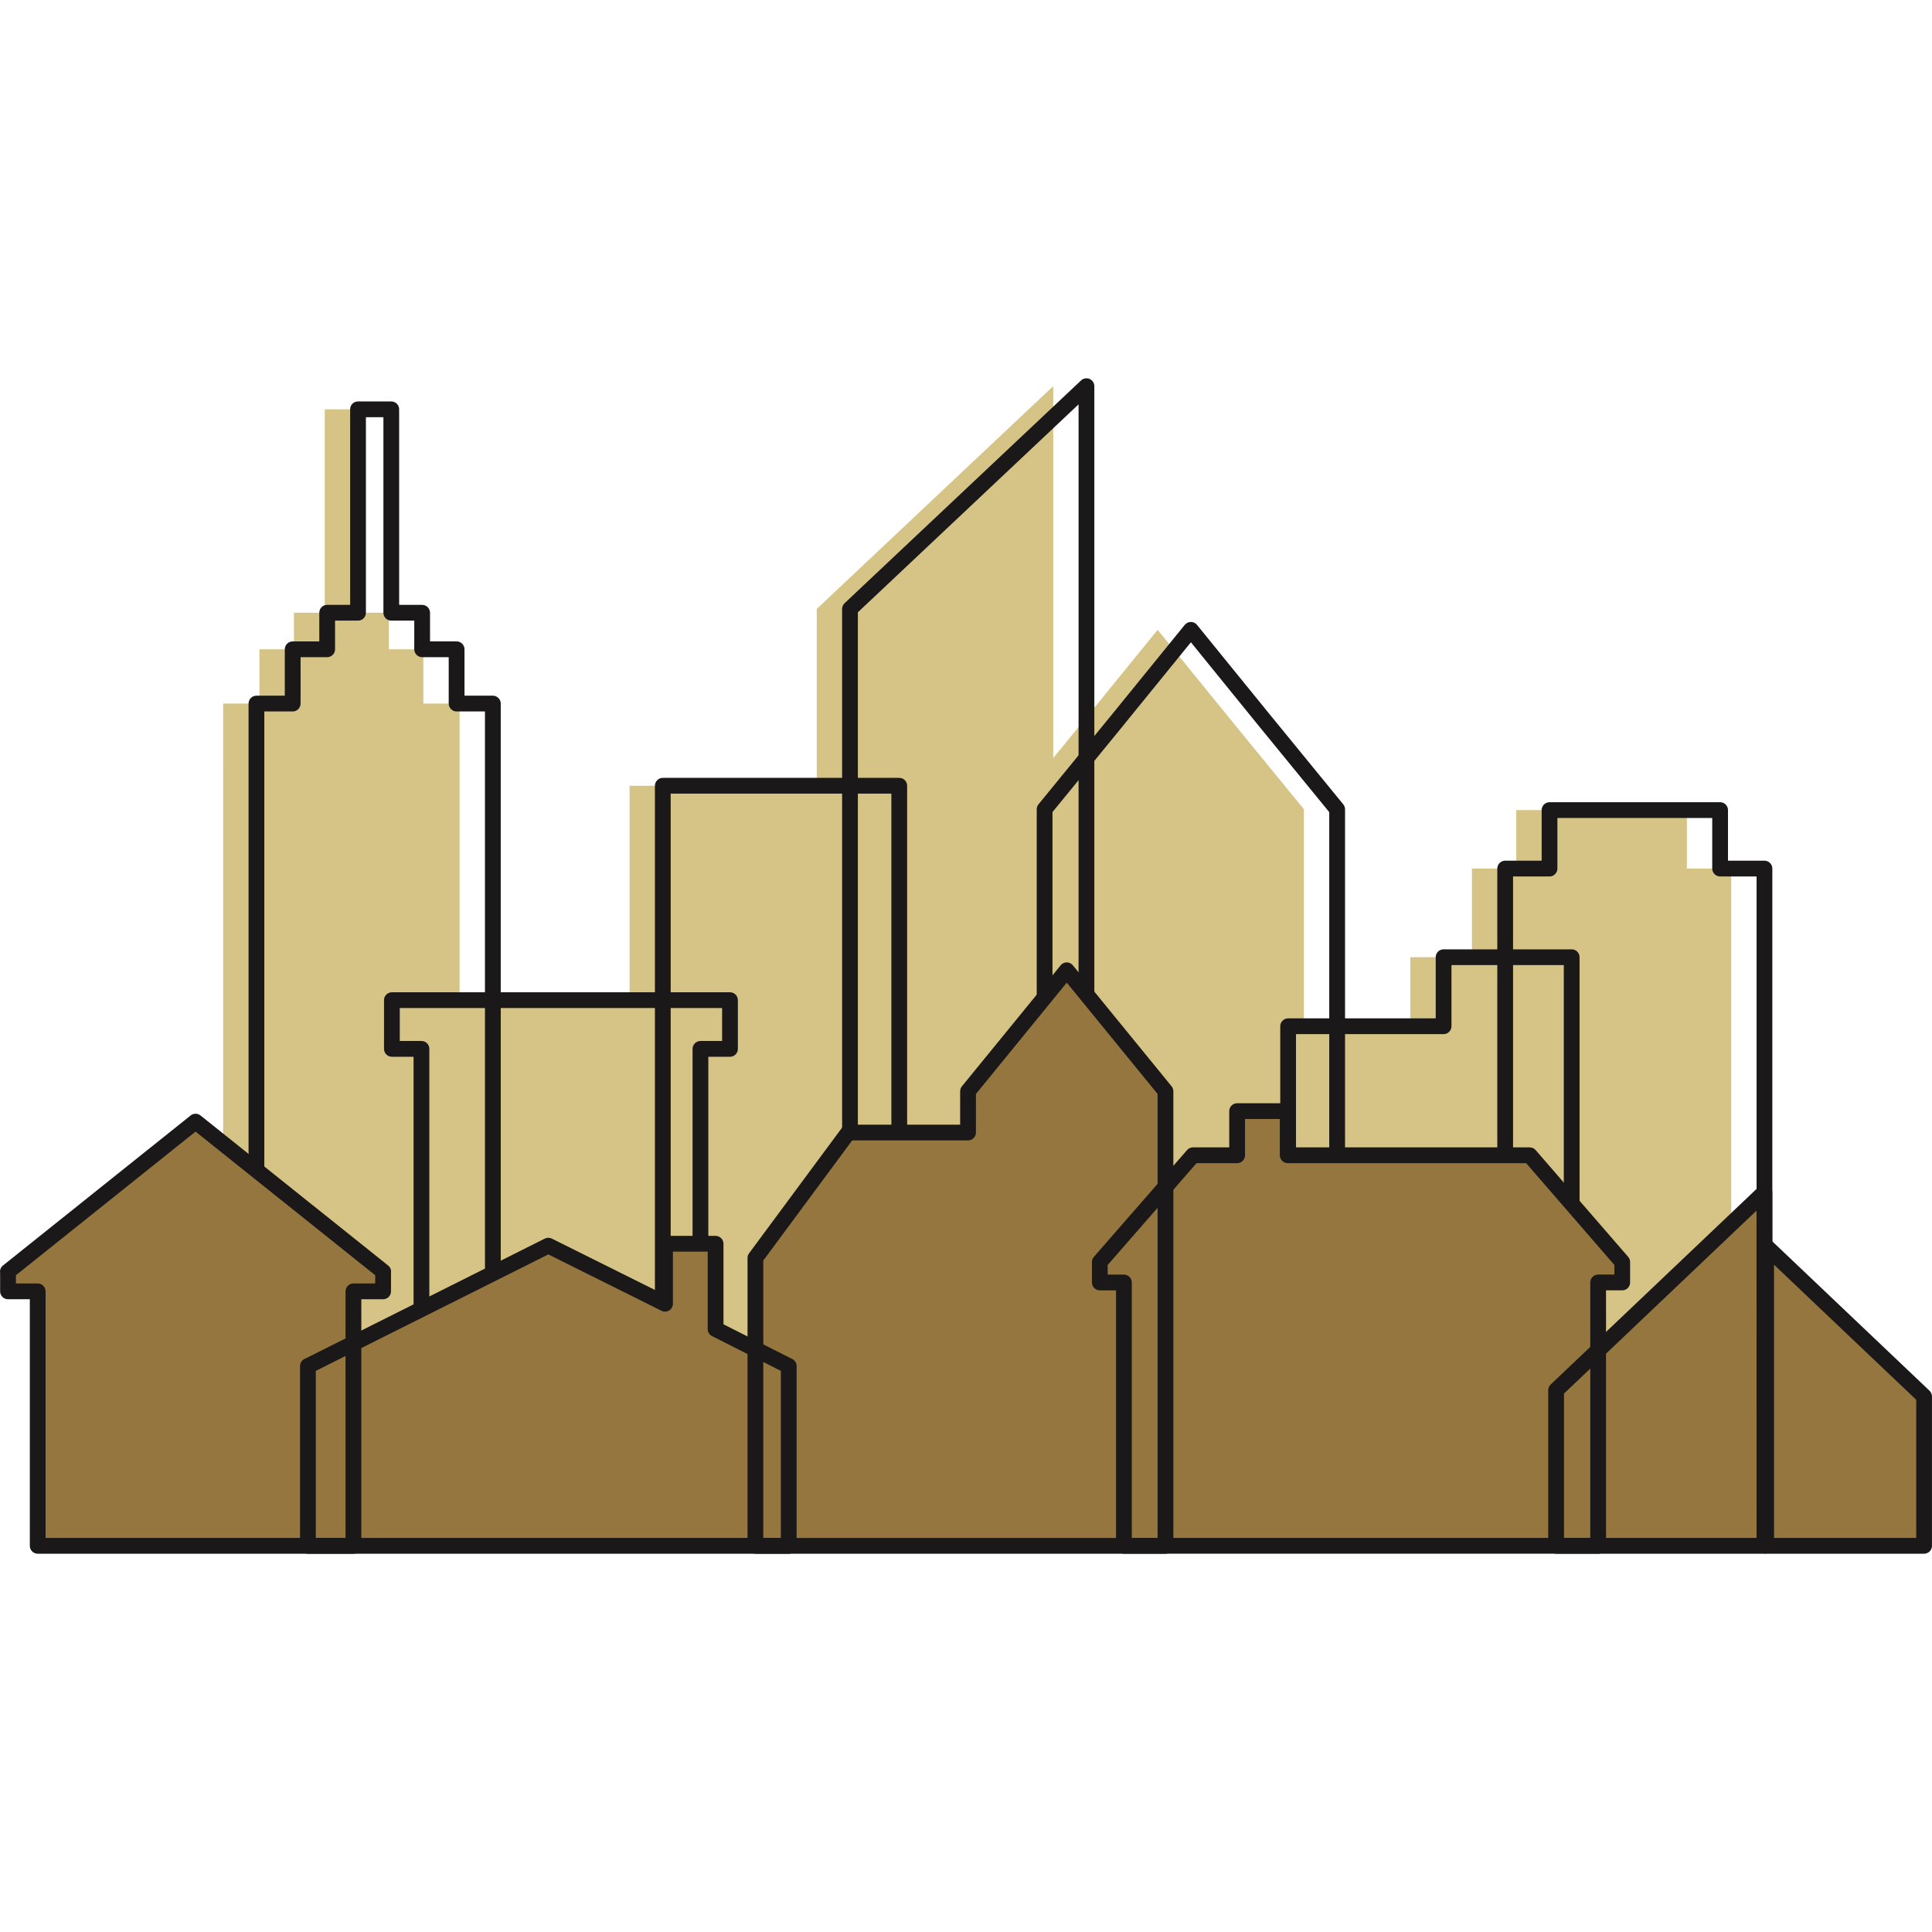
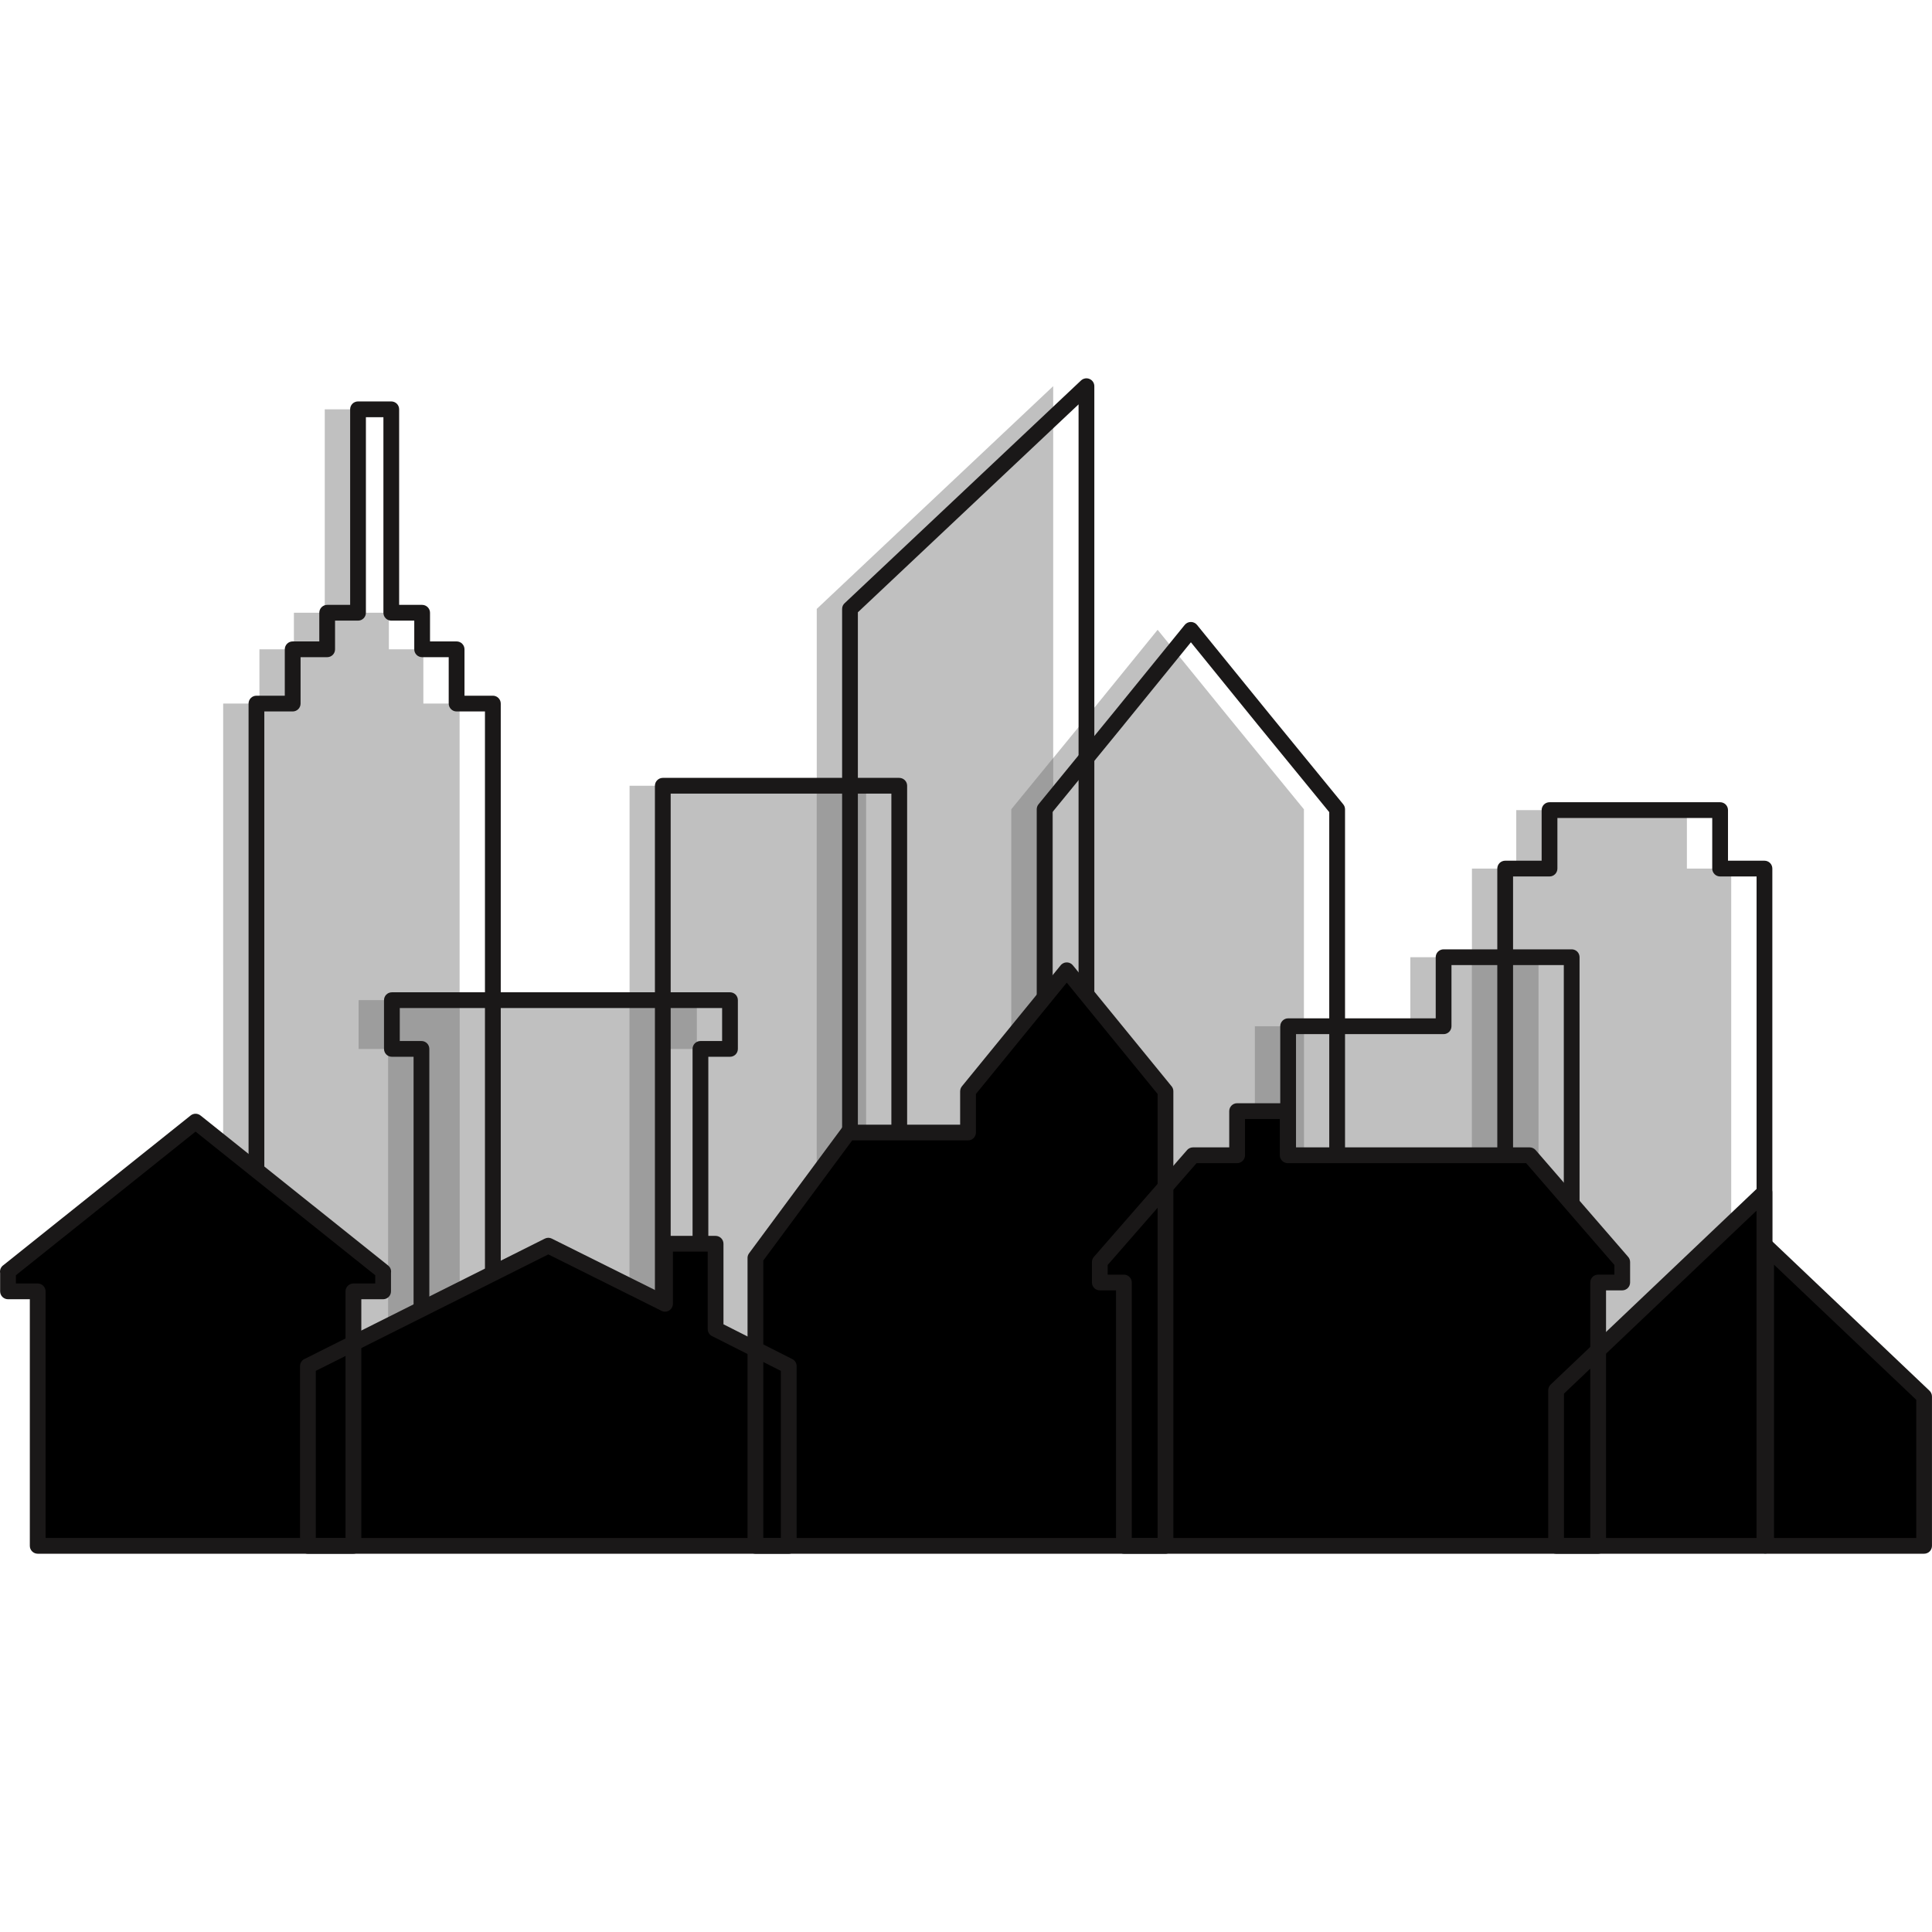
<svg xmlns="http://www.w3.org/2000/svg" width="64" height="64" viewBox="0 0 64 64" fill="none">
-   <path d="M28.688 26.029H20.855V44.921H28.688V26.029Z" fill="#D6C486" />
-   <path fill-rule="evenodd" clip-rule="evenodd" d="M27.056 20.171L34.89 12.791V44.921H27.056V20.171Z" fill="#D6C486" />
-   <path fill-rule="evenodd" clip-rule="evenodd" d="M33.502 26.809L35.923 23.847L38.348 20.863L40.773 23.846L43.194 26.808V44.921H33.502L33.502 26.809Z" fill="#D6C486" />
-   <path fill-rule="evenodd" clip-rule="evenodd" d="M41.57 33.995H46.719V31.709H50.963V44.921H41.57L41.57 33.995Z" fill="#D6C486" />
-   <path fill-rule="evenodd" clip-rule="evenodd" d="M48.76 28.772H50.228V26.835H55.88V28.772H57.349V44.921H48.76V28.772Z" fill="#D6C486" />
-   <path fill-rule="evenodd" clip-rule="evenodd" d="M12.86 33.131H23.081V34.745H22.102V44.921H12.86V34.745H11.88V33.131H12.86Z" fill="#D6C486" />
-   <path fill-rule="evenodd" clip-rule="evenodd" d="M7.393 23.306H8.594V21.509H9.736V20.298H10.758V13.559H11.86V20.298H12.882V21.509H14.024V23.306H15.225V44.921H7.392L7.393 23.306Z" fill="#D6C486" />
-   <path d="M28.688 26.029H27.056V44.921H28.688V26.029Z" fill="#D6C486" />
-   <path fill-rule="evenodd" clip-rule="evenodd" d="M34.889 25.112V44.921H33.502V26.808L34.889 25.112Z" fill="#D6C486" />
-   <path d="M43.194 33.995H41.57V44.921H43.194V33.995Z" fill="#D6C486" />
-   <path fill-rule="evenodd" clip-rule="evenodd" d="M48.76 44.921V31.709H50.963V44.921H48.76Z" fill="#D6C486" />
-   <path fill-rule="evenodd" clip-rule="evenodd" d="M12.86 33.131H15.226V44.921H12.86V34.745H11.88V33.131H12.86Z" fill="#D6C486" />
-   <path fill-rule="evenodd" clip-rule="evenodd" d="M20.855 33.131H23.081V34.745H22.101V44.921H20.855L20.855 33.131Z" fill="#D6C486" />
-   <path fill-rule="evenodd" clip-rule="evenodd" d="M11.707 42.778V51.207H1.249V42.778H0.265V42.124H0.261L3.37 39.639L6.478 37.154L9.587 39.639L12.695 42.124H12.691V42.778H11.707Z" fill="#94763E" />
-   <path fill-rule="evenodd" clip-rule="evenodd" d="M10.2 45.252L18.165 41.263L22.03 43.189V41.2H23.705V44.028L26.129 45.252V51.207H10.2V45.252Z" fill="#94763E" />
-   <path fill-rule="evenodd" clip-rule="evenodd" d="M37.231 51.208H52.941V42.484H53.739V41.807L50.674 38.27H42.657V36.807H40.982V38.27H39.52L36.432 41.807V42.485H37.231L37.231 51.208Z" fill="#94763E" />
-   <path fill-rule="evenodd" clip-rule="evenodd" d="M51.548 46.053L58.449 39.497V51.208H51.548V46.053Z" fill="#94763E" />
-   <path fill-rule="evenodd" clip-rule="evenodd" d="M63.739 46.259L58.506 41.288V51.208H63.739V46.259Z" fill="#94763E" />
-   <path fill-rule="evenodd" clip-rule="evenodd" d="M25.024 51.207H38.608V36.147L35.338 32.14L32.068 36.147V37.516H28.099L25.024 41.672L25.024 51.207Z" fill="#94763E" />
-   <path fill-rule="evenodd" clip-rule="evenodd" d="M11.707 44.497V51.208H10.2V45.252L11.707 44.497Z" fill="#94763E" />
-   <path fill-rule="evenodd" clip-rule="evenodd" d="M25.024 44.694L26.128 45.252V51.208H25.024V44.694Z" fill="#94763E" />
-   <path fill-rule="evenodd" clip-rule="evenodd" d="M51.548 51.208H52.94V44.73L51.548 46.053V51.208Z" fill="#94763E" />
-   <path fill-rule="evenodd" clip-rule="evenodd" d="M37.231 51.208H38.608V39.314L36.432 41.807V42.484H37.231L37.231 51.208Z" fill="#94763E" />
-   <path fill-rule="evenodd" clip-rule="evenodd" d="M21.956 25.768H29.789C29.859 25.768 29.925 25.795 29.974 25.844C30.023 25.893 30.05 25.96 30.05 26.029V37.516H29.528V26.29H22.217V41.2H22.029V43.189L21.695 43.022V26.029C21.695 25.96 21.723 25.893 21.772 25.844C21.821 25.795 21.887 25.768 21.956 25.768Z" fill="#1A1818" />
-   <path fill-rule="evenodd" clip-rule="evenodd" d="M27.992 19.969L35.812 12.602C35.849 12.567 35.896 12.544 35.946 12.536C35.996 12.527 36.047 12.533 36.094 12.553C36.14 12.573 36.18 12.607 36.208 12.649C36.236 12.691 36.251 12.741 36.251 12.792V33.259L35.729 32.619V13.395L28.418 20.283V37.515H28.098L27.896 37.789V20.171C27.896 20.132 27.905 20.094 27.921 20.059C27.938 20.024 27.962 19.994 27.992 19.969Z" fill="#1A1818" />
-   <path fill-rule="evenodd" clip-rule="evenodd" d="M34.407 26.637L36.823 23.682L36.834 23.669L39.247 20.699C39.272 20.669 39.303 20.645 39.338 20.628C39.373 20.611 39.412 20.603 39.451 20.603C39.49 20.604 39.528 20.612 39.563 20.629C39.598 20.646 39.629 20.671 39.653 20.701L42.075 23.682L44.497 26.644C44.535 26.69 44.556 26.749 44.556 26.809V38.27H44.033V26.903L41.671 24.013L39.45 21.276L37.239 23.996C37.236 24.001 37.232 24.007 37.227 24.012L34.865 26.901V32.72L34.343 33.359V26.809C34.343 26.745 34.365 26.684 34.407 26.637Z" fill="#1A1818" />
-   <path fill-rule="evenodd" clip-rule="evenodd" d="M42.671 33.734H47.56V31.709C47.56 31.64 47.587 31.573 47.636 31.524C47.685 31.475 47.752 31.448 47.821 31.448H52.064C52.133 31.448 52.2 31.475 52.249 31.524C52.298 31.573 52.325 31.64 52.325 31.709V40.175L51.803 39.572V31.97H48.082V33.996C48.082 34.065 48.054 34.131 48.005 34.18C47.957 34.229 47.89 34.257 47.821 34.257H42.932V38.27H42.657V36.807H42.41V33.996C42.41 33.926 42.438 33.86 42.487 33.811C42.536 33.762 42.602 33.734 42.671 33.734Z" fill="#1A1818" />
-   <path fill-rule="evenodd" clip-rule="evenodd" d="M49.861 28.511H51.069V26.835C51.069 26.766 51.096 26.7 51.145 26.651C51.194 26.602 51.261 26.574 51.33 26.574H56.981C57.051 26.574 57.117 26.602 57.166 26.651C57.215 26.7 57.242 26.766 57.242 26.835V28.511H58.45C58.519 28.511 58.586 28.539 58.635 28.588C58.684 28.637 58.711 28.703 58.711 28.772V41.482L58.506 41.287V46.808C58.487 46.812 58.469 46.814 58.45 46.814H58.449V39.497L58.189 39.744V29.034H56.981C56.912 29.034 56.846 29.006 56.797 28.957C56.748 28.908 56.72 28.842 56.72 28.773V27.096H51.591V28.773C51.591 28.842 51.563 28.908 51.514 28.957C51.465 29.006 51.399 29.034 51.33 29.034H50.122V38.27H49.6V28.773C49.6 28.738 49.607 28.704 49.62 28.672C49.633 28.641 49.652 28.612 49.676 28.588C49.701 28.564 49.729 28.544 49.761 28.531C49.793 28.518 49.827 28.511 49.861 28.511Z" fill="#1A1818" />
-   <path fill-rule="evenodd" clip-rule="evenodd" d="M13.961 32.87H24.182C24.251 32.87 24.318 32.898 24.367 32.947C24.416 32.996 24.443 33.062 24.443 33.131V34.745C24.443 34.815 24.416 34.881 24.367 34.93C24.318 34.979 24.251 35.007 24.182 35.007H23.464V41.2H22.942V34.745C22.942 34.676 22.969 34.61 23.018 34.561C23.067 34.512 23.134 34.484 23.203 34.484H23.921V33.392H13.243V34.484H13.961C14.03 34.484 14.097 34.512 14.146 34.561C14.195 34.61 14.222 34.676 14.222 34.745V43.238L13.7 43.499V35.007H12.982C12.913 35.007 12.846 34.979 12.797 34.93C12.748 34.881 12.721 34.815 12.721 34.745V33.131C12.721 33.062 12.748 32.996 12.797 32.947C12.846 32.898 12.913 32.87 12.982 32.87H13.961Z" fill="#1A1818" />
-   <path fill-rule="evenodd" clip-rule="evenodd" d="M8.495 23.045H9.434V21.509C9.434 21.439 9.462 21.373 9.511 21.324C9.56 21.275 9.626 21.248 9.696 21.248H10.577V20.298C10.577 20.229 10.604 20.162 10.653 20.113C10.702 20.064 10.768 20.037 10.838 20.037H11.599V13.559C11.599 13.489 11.626 13.423 11.675 13.374C11.724 13.325 11.791 13.298 11.86 13.298H12.961C13.03 13.298 13.097 13.325 13.146 13.374C13.195 13.423 13.222 13.489 13.222 13.559V20.037H13.983C14.053 20.037 14.119 20.064 14.168 20.113C14.217 20.162 14.245 20.229 14.245 20.298V21.247H15.126C15.195 21.247 15.261 21.275 15.31 21.324C15.359 21.373 15.387 21.439 15.387 21.509V23.045H16.326C16.396 23.045 16.462 23.073 16.511 23.122C16.56 23.171 16.588 23.237 16.588 23.306V42.053L16.065 42.314V23.568H15.126C15.056 23.568 14.99 23.54 14.941 23.491C14.892 23.442 14.864 23.376 14.864 23.307V21.77H13.984C13.915 21.77 13.848 21.742 13.799 21.693C13.75 21.644 13.723 21.578 13.723 21.509V20.559H12.962C12.893 20.559 12.826 20.532 12.777 20.483C12.728 20.434 12.701 20.367 12.701 20.298V13.82H12.121V20.298C12.121 20.367 12.094 20.434 12.045 20.483C11.996 20.532 11.93 20.559 11.86 20.559H11.099V21.509C11.099 21.578 11.072 21.644 11.023 21.693C10.974 21.742 10.907 21.77 10.838 21.77H9.957V23.306C9.957 23.376 9.93 23.442 9.881 23.491C9.832 23.54 9.765 23.568 9.696 23.568H8.756V38.974L8.234 38.556V23.306C8.234 23.237 8.261 23.171 8.31 23.122C8.359 23.073 8.425 23.046 8.495 23.045Z" fill="#1A1818" />
+   <path d="M28.688 26.029H20.855V44.921H28.688V26.029Z" fill="#979797" fill-opacity="0.6" />
+   <path fill-rule="evenodd" clip-rule="evenodd" d="M27.056 20.171L34.889 12.792V44.922H27.056V20.171Z" fill="#979797" fill-opacity="0.6" />
+   <path fill-rule="evenodd" clip-rule="evenodd" d="M33.502 26.809L35.923 23.848L38.348 20.863L40.773 23.847L43.194 26.809V44.922H33.502L33.502 26.809Z" fill="#979797" fill-opacity="0.6" />
+   <path fill-rule="evenodd" clip-rule="evenodd" d="M41.57 33.996H46.719V31.709H50.963V44.921H41.57L41.57 33.996Z" fill="#979797" fill-opacity="0.6" />
+   <path fill-rule="evenodd" clip-rule="evenodd" d="M48.76 28.773H50.228V26.836H55.88V28.773H57.349V44.921H48.76V28.773Z" fill="#979797" fill-opacity="0.6" />
+   <path fill-rule="evenodd" clip-rule="evenodd" d="M12.86 33.132H23.081V34.746H22.102V44.922H12.86V34.746H11.88V33.132H12.86Z" fill="#979797" fill-opacity="0.6" />
+   <path fill-rule="evenodd" clip-rule="evenodd" d="M7.393 23.307H8.594V21.509H9.736V20.298H10.758V13.559H11.86V20.298H12.882V21.509H14.024V23.307H15.225V44.922H7.392L7.393 23.307Z" fill="#979797" fill-opacity="0.6" />
+   <path d="M28.688 26.029H27.056V44.921H28.688V26.029Z" fill="#979797" fill-opacity="0.6" />
+   <path fill-rule="evenodd" clip-rule="evenodd" d="M34.889 25.112V44.921H33.502V26.809L34.889 25.112Z" fill="#979797" fill-opacity="0.6" />
+   <path d="M43.194 33.996H41.57V44.922H43.194V33.996Z" fill="#979797" fill-opacity="0.6" />
+   <path fill-rule="evenodd" clip-rule="evenodd" d="M48.76 44.922V31.71H50.963V44.922H48.76Z" fill="#979797" fill-opacity="0.6" />
+   <path fill-rule="evenodd" clip-rule="evenodd" d="M12.86 33.132H15.226V44.922H12.86V34.746H11.88V33.132H12.86Z" fill="#979797" fill-opacity="0.6" />
+   <path fill-rule="evenodd" clip-rule="evenodd" d="M20.855 33.132H23.081V34.746H22.101V44.922H20.855L20.855 33.132Z" fill="#979797" fill-opacity="0.6" />
+   <path fill-rule="evenodd" clip-rule="evenodd" d="M11.707 42.778V51.208H1.249V42.778H0.265V42.124H0.261L3.37 39.639L6.478 37.154L9.587 39.639L12.695 42.124H12.691V42.778H11.707Z" fill="black" />
+   <path fill-rule="evenodd" clip-rule="evenodd" d="M10.201 45.253L18.165 41.264L22.03 43.189V41.2H23.705V44.029L26.129 45.253V51.208H10.201V45.253Z" fill="black" />
+   <path fill-rule="evenodd" clip-rule="evenodd" d="M37.231 51.208H52.941V42.484H53.739V41.807L50.674 38.27H42.657V36.808H40.982V38.27H39.52L36.432 41.808V42.485H37.231L37.231 51.208Z" fill="black" />
+   <path fill-rule="evenodd" clip-rule="evenodd" d="M51.548 46.054L58.449 39.498V51.208H51.548V46.054Z" fill="black" />
+   <path fill-rule="evenodd" clip-rule="evenodd" d="M63.739 46.26L58.506 41.288V51.209H63.739V46.26Z" fill="black" />
+   <path fill-rule="evenodd" clip-rule="evenodd" d="M25.024 51.208H38.608V36.147L35.338 32.14L32.068 36.147V37.516H28.099L25.024 41.673L25.024 51.208Z" fill="black" />
+   <path fill-rule="evenodd" clip-rule="evenodd" d="M11.707 44.498V51.208H10.2V45.252L11.707 44.498Z" fill="black" />
+   <path fill-rule="evenodd" clip-rule="evenodd" d="M25.024 44.694L26.128 45.252V51.208H25.024V44.694Z" fill="black" />
+   <path fill-rule="evenodd" clip-rule="evenodd" d="M51.548 51.208H52.94V44.73L51.548 46.053V51.208Z" fill="black" />
+   <path fill-rule="evenodd" clip-rule="evenodd" d="M37.231 51.208H38.608V39.315L36.432 41.807V42.485H37.231L37.231 51.208Z" fill="black" />
+   <path fill-rule="evenodd" clip-rule="evenodd" d="M21.956 25.768H29.789C29.858 25.768 29.925 25.796 29.974 25.845C30.023 25.893 30.05 25.96 30.05 26.029V37.517H29.528V26.29H22.217V41.2H22.029V43.189L21.695 43.023V26.029C21.695 25.96 21.723 25.893 21.772 25.845C21.82 25.796 21.887 25.768 21.956 25.768Z" fill="#1A1818" />
+   <path fill-rule="evenodd" clip-rule="evenodd" d="M27.992 19.97L35.812 12.602C35.849 12.568 35.896 12.545 35.946 12.536C35.996 12.527 36.047 12.534 36.093 12.554C36.14 12.574 36.18 12.607 36.208 12.649C36.236 12.692 36.251 12.741 36.251 12.792V33.26L35.729 32.62V13.395L28.418 20.283V37.516H28.098L27.896 37.789V20.171C27.896 20.133 27.905 20.094 27.921 20.059C27.938 20.025 27.962 19.994 27.992 19.97Z" fill="#1A1818" />
+   <path fill-rule="evenodd" clip-rule="evenodd" d="M34.407 26.637L36.823 23.682L36.834 23.669L39.247 20.699C39.272 20.669 39.303 20.645 39.338 20.628C39.373 20.612 39.412 20.603 39.451 20.604C39.49 20.604 39.528 20.613 39.563 20.63C39.598 20.647 39.629 20.671 39.653 20.701L42.075 23.682L44.497 26.644C44.535 26.691 44.556 26.749 44.556 26.809V38.27H44.033V26.903L41.671 24.014L39.45 21.276L37.239 23.996C37.236 24.002 37.232 24.007 37.227 24.012L34.865 26.901V32.72L34.343 33.36V26.809C34.343 26.746 34.365 26.685 34.407 26.637Z" fill="#1A1818" />
+   <path fill-rule="evenodd" clip-rule="evenodd" d="M42.671 33.734H47.56V31.709C47.56 31.64 47.587 31.573 47.636 31.524C47.685 31.475 47.752 31.448 47.821 31.448H52.064C52.133 31.448 52.2 31.475 52.249 31.524C52.298 31.573 52.325 31.64 52.325 31.709V40.175L51.803 39.572V31.97H48.082V33.996C48.082 34.065 48.054 34.131 48.006 34.18C47.957 34.229 47.89 34.257 47.821 34.257H42.932V38.27H42.657V36.807H42.41V33.996C42.41 33.926 42.438 33.86 42.487 33.811C42.536 33.762 42.602 33.734 42.671 33.734Z" fill="#1A1818" />
+   <path fill-rule="evenodd" clip-rule="evenodd" d="M49.861 28.512H51.069V26.836C51.069 26.767 51.096 26.7 51.145 26.651C51.194 26.602 51.261 26.575 51.33 26.575H56.981C57.051 26.575 57.117 26.602 57.166 26.651C57.215 26.7 57.242 26.767 57.242 26.836V28.512H58.45C58.519 28.512 58.586 28.539 58.635 28.588C58.684 28.637 58.711 28.704 58.711 28.773V41.482L58.506 41.287V46.808C58.487 46.812 58.469 46.814 58.45 46.814H58.449V39.498L58.189 39.744V29.034H56.981C56.912 29.034 56.846 29.007 56.797 28.958C56.748 28.909 56.72 28.842 56.72 28.773V27.097H51.591V28.773C51.591 28.842 51.563 28.909 51.514 28.958C51.465 29.007 51.399 29.034 51.33 29.034H50.122V38.27H49.6V28.773C49.6 28.739 49.607 28.705 49.62 28.673C49.633 28.641 49.652 28.613 49.676 28.588C49.701 28.564 49.729 28.545 49.761 28.532C49.793 28.518 49.827 28.512 49.861 28.512Z" fill="#1A1818" />
+   <path fill-rule="evenodd" clip-rule="evenodd" d="M13.961 32.871H24.182C24.251 32.871 24.318 32.898 24.367 32.947C24.416 32.996 24.443 33.062 24.443 33.132V34.746C24.443 34.815 24.416 34.882 24.367 34.931C24.318 34.98 24.251 35.007 24.182 35.007H23.464V41.2H22.942V34.746C22.942 34.677 22.969 34.61 23.018 34.561C23.067 34.512 23.134 34.485 23.203 34.485H23.921V33.393H13.243V34.485H13.961C14.03 34.485 14.097 34.512 14.146 34.561C14.195 34.61 14.222 34.677 14.222 34.746V43.238L13.7 43.499V35.007H12.982C12.913 35.007 12.846 34.98 12.797 34.931C12.748 34.882 12.721 34.815 12.721 34.746V33.132C12.721 33.062 12.748 32.996 12.797 32.947C12.846 32.898 12.913 32.871 12.982 32.871H13.961Z" fill="#1A1818" />
+   <path fill-rule="evenodd" clip-rule="evenodd" d="M8.495 23.046H9.434V21.509C9.434 21.44 9.462 21.373 9.511 21.324C9.56 21.275 9.626 21.248 9.696 21.248H10.577V20.298C10.577 20.229 10.604 20.163 10.653 20.114C10.702 20.065 10.768 20.037 10.838 20.037H11.599V13.559C11.599 13.49 11.626 13.423 11.675 13.374C11.724 13.325 11.791 13.298 11.86 13.298H12.961C13.03 13.298 13.097 13.325 13.146 13.374C13.195 13.423 13.222 13.49 13.222 13.559V20.037H13.983C14.053 20.037 14.119 20.065 14.168 20.114C14.217 20.163 14.245 20.229 14.245 20.298V21.248H15.126C15.195 21.248 15.261 21.275 15.31 21.324C15.359 21.373 15.387 21.44 15.387 21.509V23.046H16.326C16.396 23.046 16.462 23.073 16.511 23.122C16.56 23.171 16.588 23.237 16.588 23.307V42.053L16.065 42.314V23.568H15.126C15.056 23.568 14.99 23.541 14.941 23.492C14.892 23.443 14.864 23.376 14.864 23.307V21.77H13.984C13.915 21.77 13.848 21.743 13.799 21.694C13.75 21.645 13.723 21.578 13.723 21.509V20.559H12.962C12.893 20.559 12.826 20.532 12.777 20.483C12.728 20.434 12.701 20.367 12.701 20.298V13.82H12.121V20.298C12.121 20.367 12.094 20.434 12.045 20.483C11.996 20.532 11.93 20.559 11.86 20.559H11.099V21.509C11.099 21.578 11.072 21.645 11.023 21.694C10.974 21.743 10.907 21.77 10.838 21.77H9.957V23.307C9.957 23.376 9.93 23.442 9.881 23.491C9.832 23.54 9.765 23.568 9.696 23.568H8.756V38.974L8.234 38.557V23.307C8.234 23.238 8.261 23.171 8.31 23.122C8.359 23.073 8.425 23.046 8.495 23.046Z" fill="#1A1818" />
  <path fill-rule="evenodd" clip-rule="evenodd" d="M11.969 43.039V51.208C11.969 51.277 11.941 51.343 11.892 51.392C11.843 51.441 11.777 51.469 11.707 51.469H1.249C1.179 51.469 1.113 51.441 1.064 51.392C1.015 51.343 0.988 51.277 0.988 51.208V43.039H0.265C0.196 43.039 0.13 43.011 0.081 42.963C0.032 42.914 0.004 42.847 0.004 42.778V42.172C-0.005 42.121 0.001 42.069 0.021 42.021C0.042 41.973 0.076 41.933 0.119 41.905L3.207 39.436L6.316 36.951C6.363 36.913 6.421 36.894 6.481 36.894C6.541 36.895 6.598 36.916 6.645 36.954L9.749 39.436L12.857 41.921C12.893 41.95 12.921 41.987 12.938 42.03C12.954 42.073 12.959 42.119 12.952 42.165V42.778C12.952 42.847 12.924 42.914 12.875 42.963C12.826 43.011 12.76 43.039 12.691 43.039H11.969ZM11.446 50.946V42.778C11.446 42.709 11.474 42.642 11.523 42.593C11.572 42.544 11.638 42.517 11.707 42.517H12.43V42.244L9.425 39.842L6.478 37.486L3.532 39.842L0.527 42.244V42.517H1.249C1.318 42.517 1.384 42.544 1.433 42.593C1.482 42.642 1.51 42.709 1.51 42.778V50.946H11.446Z" fill="#1A1818" />
-   <path fill-rule="evenodd" clip-rule="evenodd" d="M10.106 45.009L18.048 41.03C18.084 41.012 18.124 41.003 18.164 41.003C18.204 41.003 18.244 41.012 18.28 41.03L21.769 42.768V41.201C21.769 41.131 21.796 41.065 21.845 41.016C21.894 40.967 21.96 40.94 22.03 40.94H23.705C23.774 40.94 23.84 40.967 23.889 41.016C23.938 41.065 23.966 41.131 23.966 41.201V43.869L26.246 45.02C26.289 45.042 26.325 45.075 26.351 45.117C26.376 45.158 26.389 45.205 26.389 45.253V51.209C26.389 51.278 26.362 51.344 26.313 51.393C26.264 51.442 26.198 51.47 26.128 51.47H10.2C10.131 51.47 10.065 51.442 10.016 51.393C9.967 51.344 9.939 51.278 9.939 51.209V45.252C9.939 45.199 9.955 45.148 9.985 45.104C10.014 45.061 10.056 45.027 10.105 45.008L10.106 45.009ZM18.164 41.554L10.461 45.412V50.946H25.867V45.412L23.605 44.269C23.557 44.249 23.516 44.215 23.488 44.173C23.459 44.13 23.444 44.079 23.444 44.028V41.461H22.291V43.189C22.291 43.233 22.279 43.277 22.258 43.316C22.236 43.355 22.205 43.387 22.167 43.41C22.129 43.434 22.086 43.447 22.042 43.449C21.998 43.451 21.953 43.442 21.914 43.422L18.164 41.554Z" fill="#1A1818" />
-   <path fill-rule="evenodd" clip-rule="evenodd" d="M37.492 50.946H52.68V42.484C52.68 42.414 52.707 42.348 52.756 42.299C52.805 42.25 52.872 42.222 52.941 42.222H53.478V41.903L50.556 38.531H42.657C42.588 38.531 42.522 38.503 42.473 38.454C42.424 38.405 42.396 38.339 42.396 38.27V37.068H41.243V38.27C41.243 38.339 41.215 38.405 41.166 38.454C41.118 38.503 41.051 38.531 40.982 38.531H39.637L36.693 41.904V42.223H37.231C37.3 42.223 37.366 42.251 37.415 42.3C37.464 42.349 37.492 42.415 37.492 42.484V50.947L37.492 50.946ZM52.941 51.468H37.231C37.162 51.468 37.096 51.441 37.047 51.392C36.998 51.343 36.97 51.277 36.97 51.207V42.745H36.433C36.364 42.745 36.297 42.717 36.248 42.668C36.199 42.62 36.172 42.553 36.172 42.484V41.806C36.172 41.743 36.194 41.683 36.236 41.635L39.309 38.114C39.333 38.081 39.365 38.054 39.401 38.036C39.438 38.017 39.478 38.008 39.519 38.008H40.72V36.807C40.72 36.737 40.748 36.671 40.797 36.622C40.846 36.573 40.912 36.546 40.981 36.546H42.656C42.725 36.546 42.792 36.573 42.841 36.622C42.89 36.671 42.917 36.737 42.917 36.807V38.008H50.673C50.71 38.008 50.747 38.016 50.781 38.031C50.815 38.047 50.845 38.07 50.87 38.098L53.922 41.62C53.946 41.645 53.966 41.673 53.979 41.705C53.992 41.737 53.999 41.771 53.999 41.806V42.483C53.999 42.552 53.972 42.619 53.923 42.668C53.874 42.717 53.807 42.744 53.738 42.744H53.202V51.207C53.202 51.241 53.195 51.275 53.182 51.307C53.169 51.339 53.15 51.368 53.125 51.392C53.101 51.416 53.072 51.436 53.041 51.449C53.009 51.462 52.975 51.469 52.94 51.469L52.941 51.468Z" fill="#1A1818" />
-   <path fill-rule="evenodd" clip-rule="evenodd" d="M51.381 45.852L58.269 39.308C58.306 39.273 58.353 39.25 58.403 39.241C58.453 39.232 58.504 39.238 58.551 39.258C58.598 39.279 58.638 39.312 58.666 39.354C58.694 39.397 58.709 39.446 58.709 39.497V51.208C58.709 51.277 58.682 51.343 58.633 51.392C58.584 51.441 58.517 51.469 58.448 51.469H51.548C51.479 51.469 51.412 51.441 51.363 51.392C51.314 51.343 51.287 51.277 51.287 51.208V46.053C51.287 46.015 51.295 45.977 51.312 45.942C51.328 45.907 51.352 45.877 51.381 45.852ZM58.187 40.104L51.809 46.164V50.946H58.188L58.187 40.104Z" fill="#1A1818" />
-   <path fill-rule="evenodd" clip-rule="evenodd" d="M63.478 46.37L58.767 41.895V50.946H63.478V46.37ZM58.685 41.098L63.905 46.057C63.934 46.082 63.958 46.113 63.974 46.148C63.991 46.182 63.999 46.22 63.999 46.259V51.208C63.999 51.277 63.972 51.343 63.923 51.392C63.874 51.441 63.807 51.469 63.738 51.469H58.505C58.436 51.469 58.37 51.441 58.321 51.392C58.272 51.343 58.244 51.277 58.244 51.208V41.287C58.244 41.236 58.26 41.187 58.288 41.144C58.316 41.102 58.356 41.069 58.402 41.048C58.449 41.028 58.501 41.023 58.551 41.031C58.601 41.04 58.647 41.063 58.684 41.098H58.685Z" fill="#1A1818" />
-   <path fill-rule="evenodd" clip-rule="evenodd" d="M25.285 50.947H38.347V36.239L35.338 32.551L32.329 36.239V37.516C32.329 37.586 32.301 37.652 32.252 37.701C32.203 37.75 32.137 37.777 32.068 37.777H28.23L25.285 41.757V50.947ZM32.068 51.469H25.024C24.954 51.469 24.888 51.441 24.839 51.392C24.79 51.343 24.763 51.277 24.763 51.208V41.672C24.762 41.617 24.78 41.562 24.814 41.517L27.877 37.378C27.901 37.34 27.934 37.309 27.972 37.288C28.011 37.267 28.055 37.256 28.099 37.256H31.806V36.148H31.807C31.807 36.088 31.828 36.03 31.866 35.984L35.135 31.978C35.146 31.963 35.159 31.95 35.174 31.939C35.227 31.895 35.296 31.875 35.364 31.882C35.433 31.889 35.496 31.923 35.539 31.976L38.796 35.967C38.843 36.016 38.869 36.081 38.869 36.148V51.209C38.869 51.278 38.841 51.344 38.792 51.393C38.743 51.442 38.677 51.47 38.608 51.47H32.067L32.068 51.469Z" fill="#1A1818" />
+   <path fill-rule="evenodd" clip-rule="evenodd" d="M10.106 45.009L18.048 41.031C18.084 41.013 18.124 41.003 18.164 41.003C18.204 41.003 18.244 41.013 18.28 41.031L21.769 42.769V41.201C21.769 41.132 21.796 41.065 21.845 41.016C21.894 40.968 21.96 40.94 22.03 40.94H23.705C23.774 40.94 23.84 40.968 23.889 41.016C23.938 41.065 23.966 41.132 23.966 41.201V43.869L26.246 45.021C26.289 45.043 26.325 45.076 26.351 45.117C26.376 45.158 26.389 45.205 26.389 45.254V51.209C26.389 51.278 26.362 51.345 26.313 51.394C26.264 51.443 26.198 51.47 26.128 51.47H10.2C10.131 51.47 10.065 51.443 10.016 51.394C9.967 51.345 9.939 51.278 9.939 51.209V45.252C9.939 45.2 9.955 45.148 9.985 45.105C10.014 45.061 10.056 45.028 10.105 45.009L10.106 45.009ZM18.164 41.554L10.461 45.412V50.947H25.867V45.412L23.605 44.269C23.557 44.249 23.516 44.216 23.488 44.173C23.459 44.13 23.444 44.08 23.444 44.028V41.461H22.291V43.189C22.291 43.234 22.279 43.277 22.258 43.316C22.236 43.355 22.205 43.388 22.167 43.411C22.129 43.434 22.086 43.448 22.042 43.45C21.998 43.452 21.953 43.443 21.914 43.423L18.164 41.554Z" fill="#1A1818" />
+   <path fill-rule="evenodd" clip-rule="evenodd" d="M37.492 50.947H52.68V42.484C52.68 42.415 52.707 42.348 52.756 42.299C52.805 42.25 52.872 42.223 52.941 42.223H53.478V41.903L50.556 38.531H42.657C42.588 38.531 42.522 38.503 42.473 38.454C42.424 38.405 42.396 38.339 42.396 38.27V37.069H41.243V38.27C41.243 38.339 41.215 38.405 41.166 38.454C41.117 38.503 41.051 38.531 40.982 38.531H39.637L36.693 41.904V42.224H37.231C37.3 42.224 37.366 42.251 37.415 42.3C37.464 42.349 37.492 42.415 37.492 42.485V50.947L37.492 50.947ZM52.941 51.469H37.231C37.162 51.469 37.096 51.441 37.047 51.392C36.998 51.343 36.97 51.277 36.97 51.208V42.745H36.433C36.364 42.745 36.297 42.718 36.248 42.669C36.199 42.62 36.172 42.553 36.172 42.484V41.807C36.172 41.744 36.194 41.683 36.236 41.636L39.309 38.114C39.333 38.081 39.364 38.055 39.401 38.036C39.438 38.018 39.478 38.008 39.519 38.008H40.72V36.807C40.72 36.738 40.748 36.671 40.797 36.622C40.846 36.573 40.912 36.546 40.981 36.546H42.656C42.725 36.546 42.792 36.573 42.841 36.622C42.89 36.671 42.917 36.738 42.917 36.807V38.008H50.673C50.71 38.008 50.747 38.016 50.781 38.032C50.815 38.047 50.845 38.07 50.87 38.098L53.922 41.62C53.946 41.645 53.966 41.674 53.979 41.706C53.992 41.737 53.999 41.772 53.999 41.806V42.483C53.999 42.553 53.972 42.619 53.923 42.668C53.874 42.717 53.807 42.745 53.738 42.745H53.202V51.207C53.202 51.242 53.195 51.276 53.182 51.307C53.169 51.339 53.15 51.368 53.125 51.392C53.101 51.416 53.072 51.436 53.041 51.449C53.009 51.462 52.975 51.469 52.94 51.469L52.941 51.469Z" fill="#1A1818" />
+   <path fill-rule="evenodd" clip-rule="evenodd" d="M51.381 45.853L58.269 39.309C58.306 39.274 58.353 39.251 58.403 39.242C58.453 39.233 58.504 39.239 58.551 39.259C58.598 39.279 58.638 39.312 58.666 39.355C58.694 39.397 58.709 39.447 58.709 39.497V51.208C58.709 51.277 58.682 51.344 58.633 51.393C58.584 51.442 58.517 51.469 58.448 51.469H51.548C51.479 51.469 51.412 51.442 51.363 51.393C51.314 51.344 51.287 51.277 51.287 51.208V46.054C51.287 46.015 51.295 45.977 51.312 45.943C51.328 45.908 51.352 45.877 51.381 45.853ZM58.187 40.105L51.809 46.165V50.947H58.188L58.187 40.105Z" fill="#1A1818" />
+   <path fill-rule="evenodd" clip-rule="evenodd" d="M63.478 46.37L58.767 41.895V50.947H63.478V46.37ZM58.685 41.099L63.905 46.058C63.934 46.083 63.958 46.113 63.974 46.148C63.991 46.183 63.999 46.221 63.999 46.259V51.208C63.999 51.277 63.972 51.344 63.923 51.393C63.874 51.442 63.807 51.469 63.738 51.469H58.505C58.436 51.469 58.37 51.442 58.321 51.393C58.272 51.344 58.244 51.277 58.244 51.208V41.288C58.244 41.237 58.26 41.187 58.288 41.145C58.316 41.102 58.355 41.069 58.402 41.049C58.449 41.029 58.501 41.023 58.551 41.032C58.601 41.041 58.647 41.064 58.684 41.099H58.685Z" fill="#1A1818" />
+   <path fill-rule="evenodd" clip-rule="evenodd" d="M25.285 50.947H38.347V36.239L35.338 32.551L32.329 36.239V37.516C32.329 37.586 32.301 37.652 32.252 37.701C32.203 37.75 32.137 37.777 32.068 37.777H28.23L25.285 41.757V50.947ZM32.068 51.469H25.024C24.954 51.469 24.888 51.441 24.839 51.392C24.79 51.343 24.763 51.277 24.763 51.208V41.672C24.762 41.617 24.78 41.562 24.814 41.517L27.877 37.378C27.901 37.34 27.934 37.309 27.972 37.288C28.011 37.267 28.055 37.256 28.099 37.256H31.806V36.148H31.807C31.807 36.088 31.828 36.03 31.866 35.984L35.135 31.978C35.146 31.963 35.159 31.95 35.174 31.939C35.228 31.895 35.296 31.875 35.364 31.882C35.433 31.889 35.496 31.923 35.539 31.976L38.796 35.967C38.843 36.016 38.869 36.081 38.869 36.148V51.209C38.869 51.278 38.841 51.344 38.792 51.393C38.743 51.442 38.677 51.47 38.608 51.47H32.067L32.068 51.469Z" fill="#1A1818" />
</svg>
